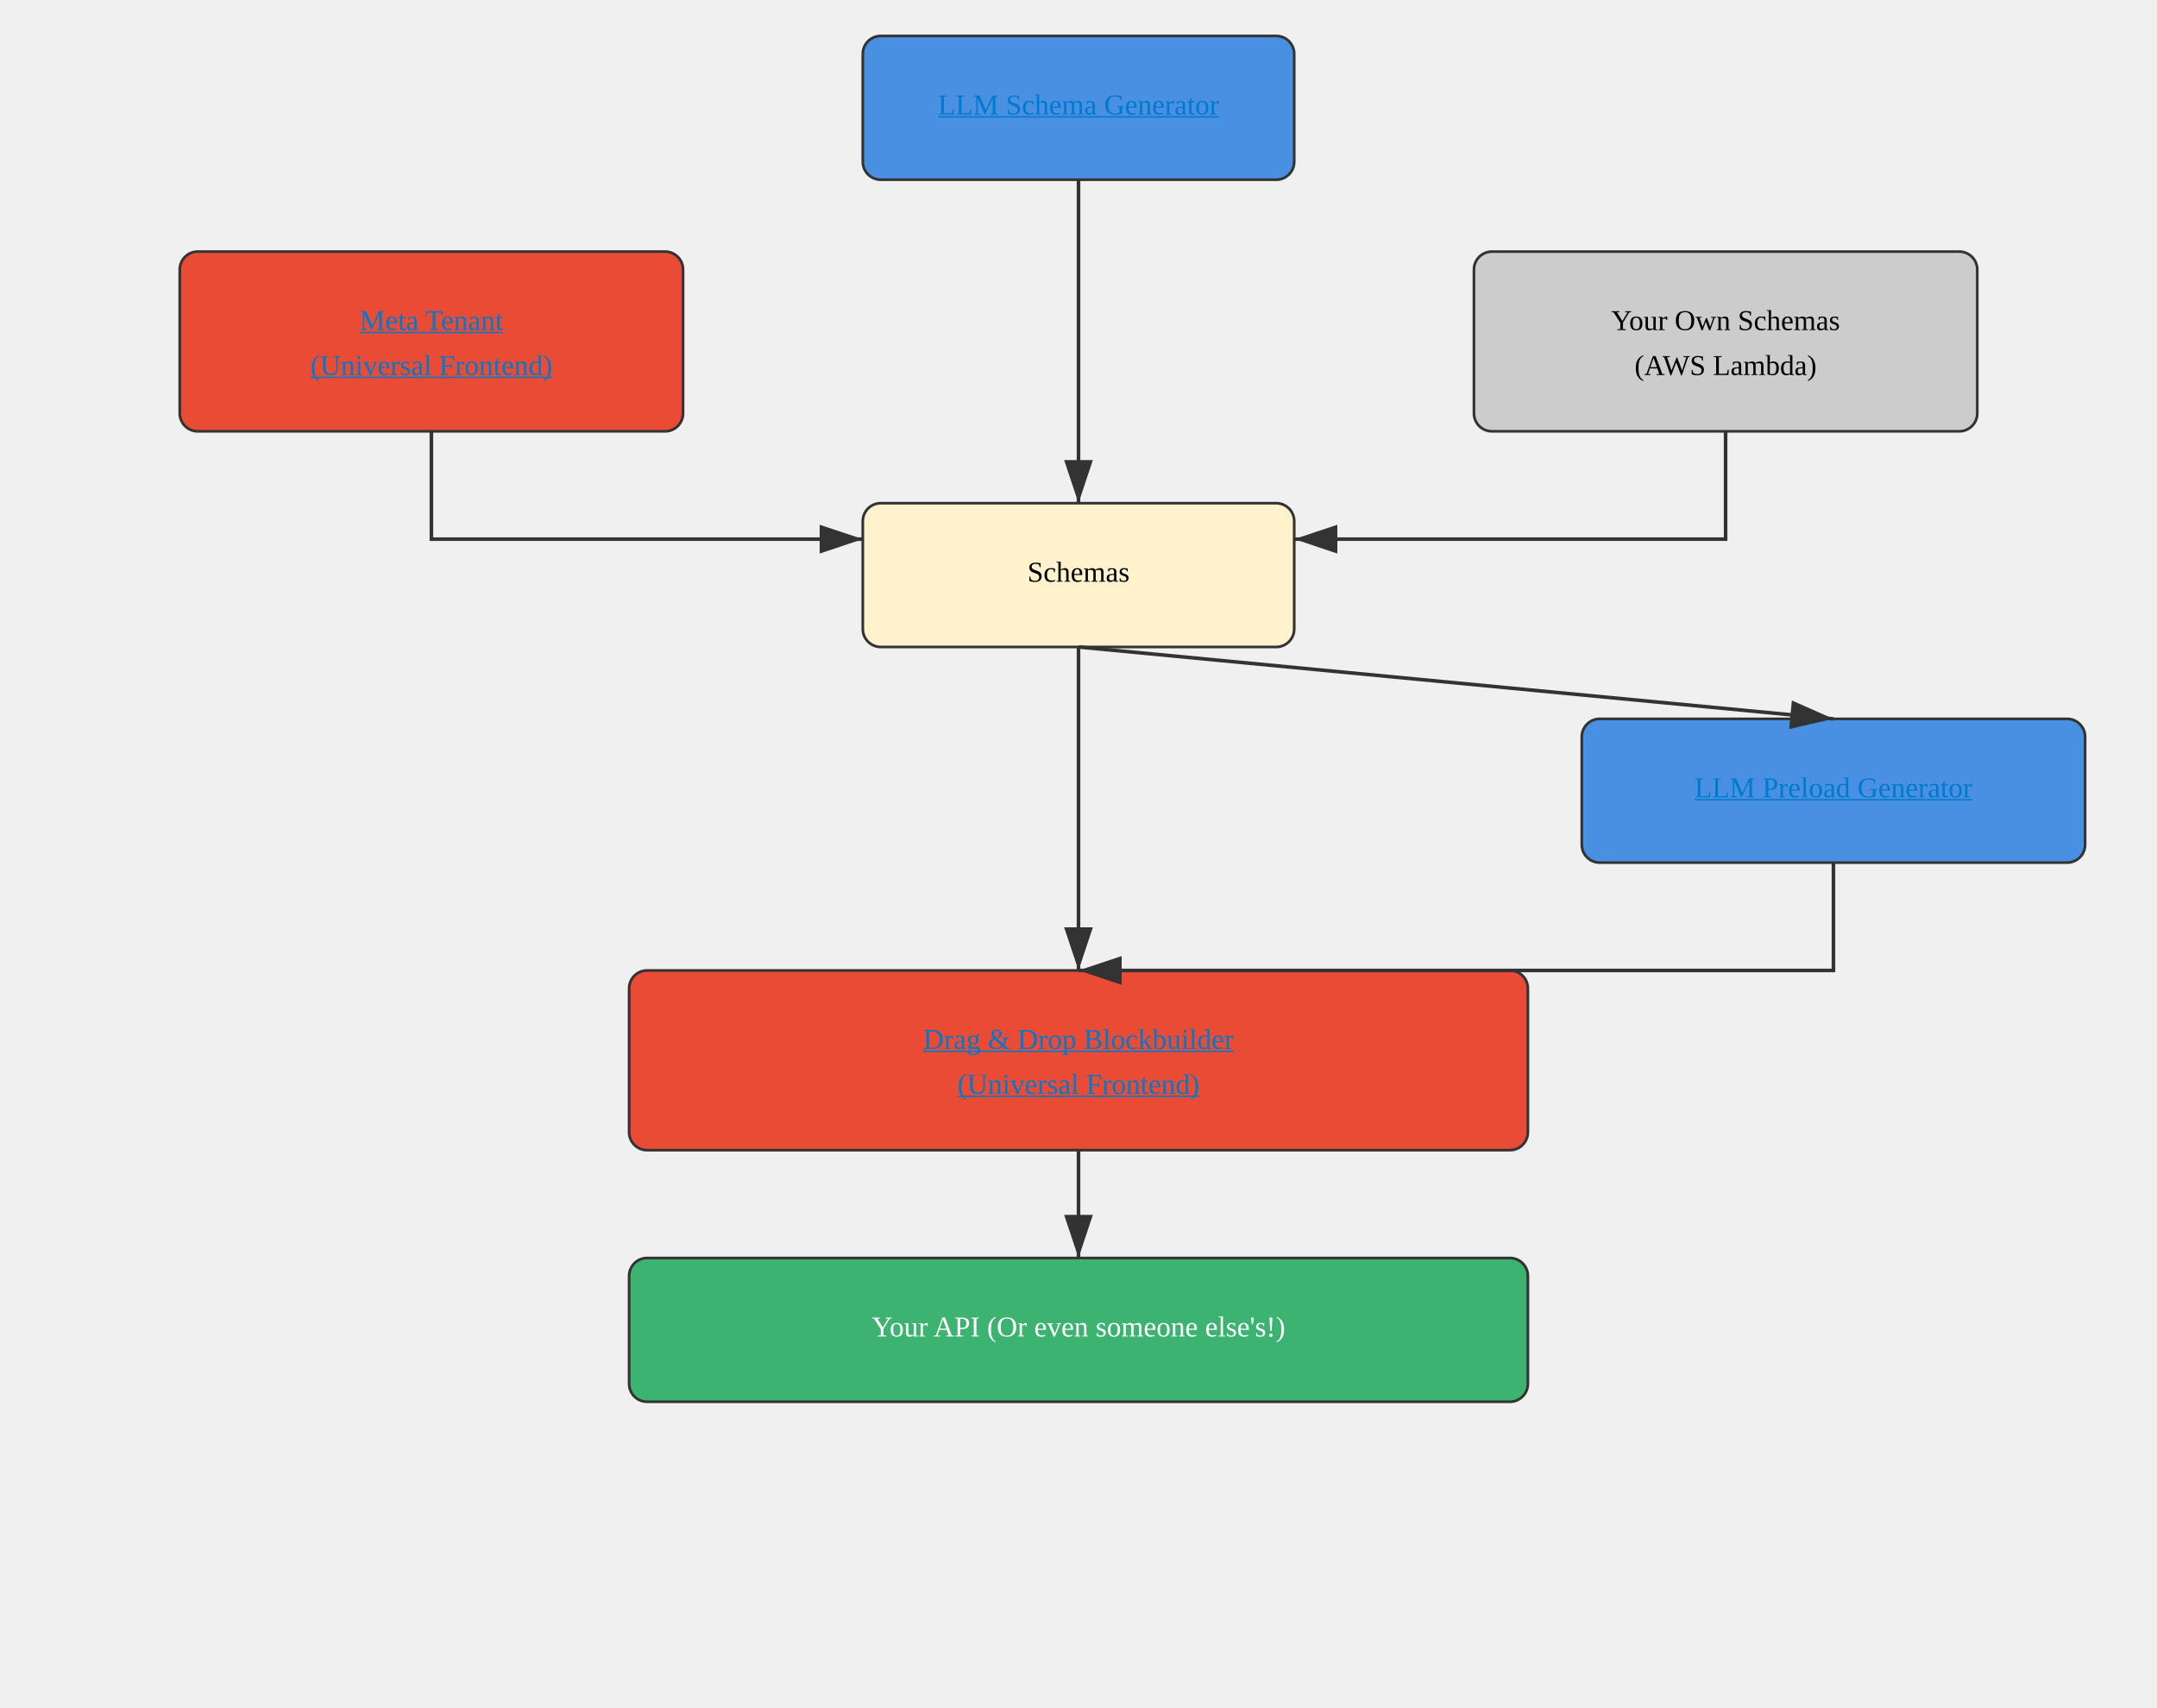
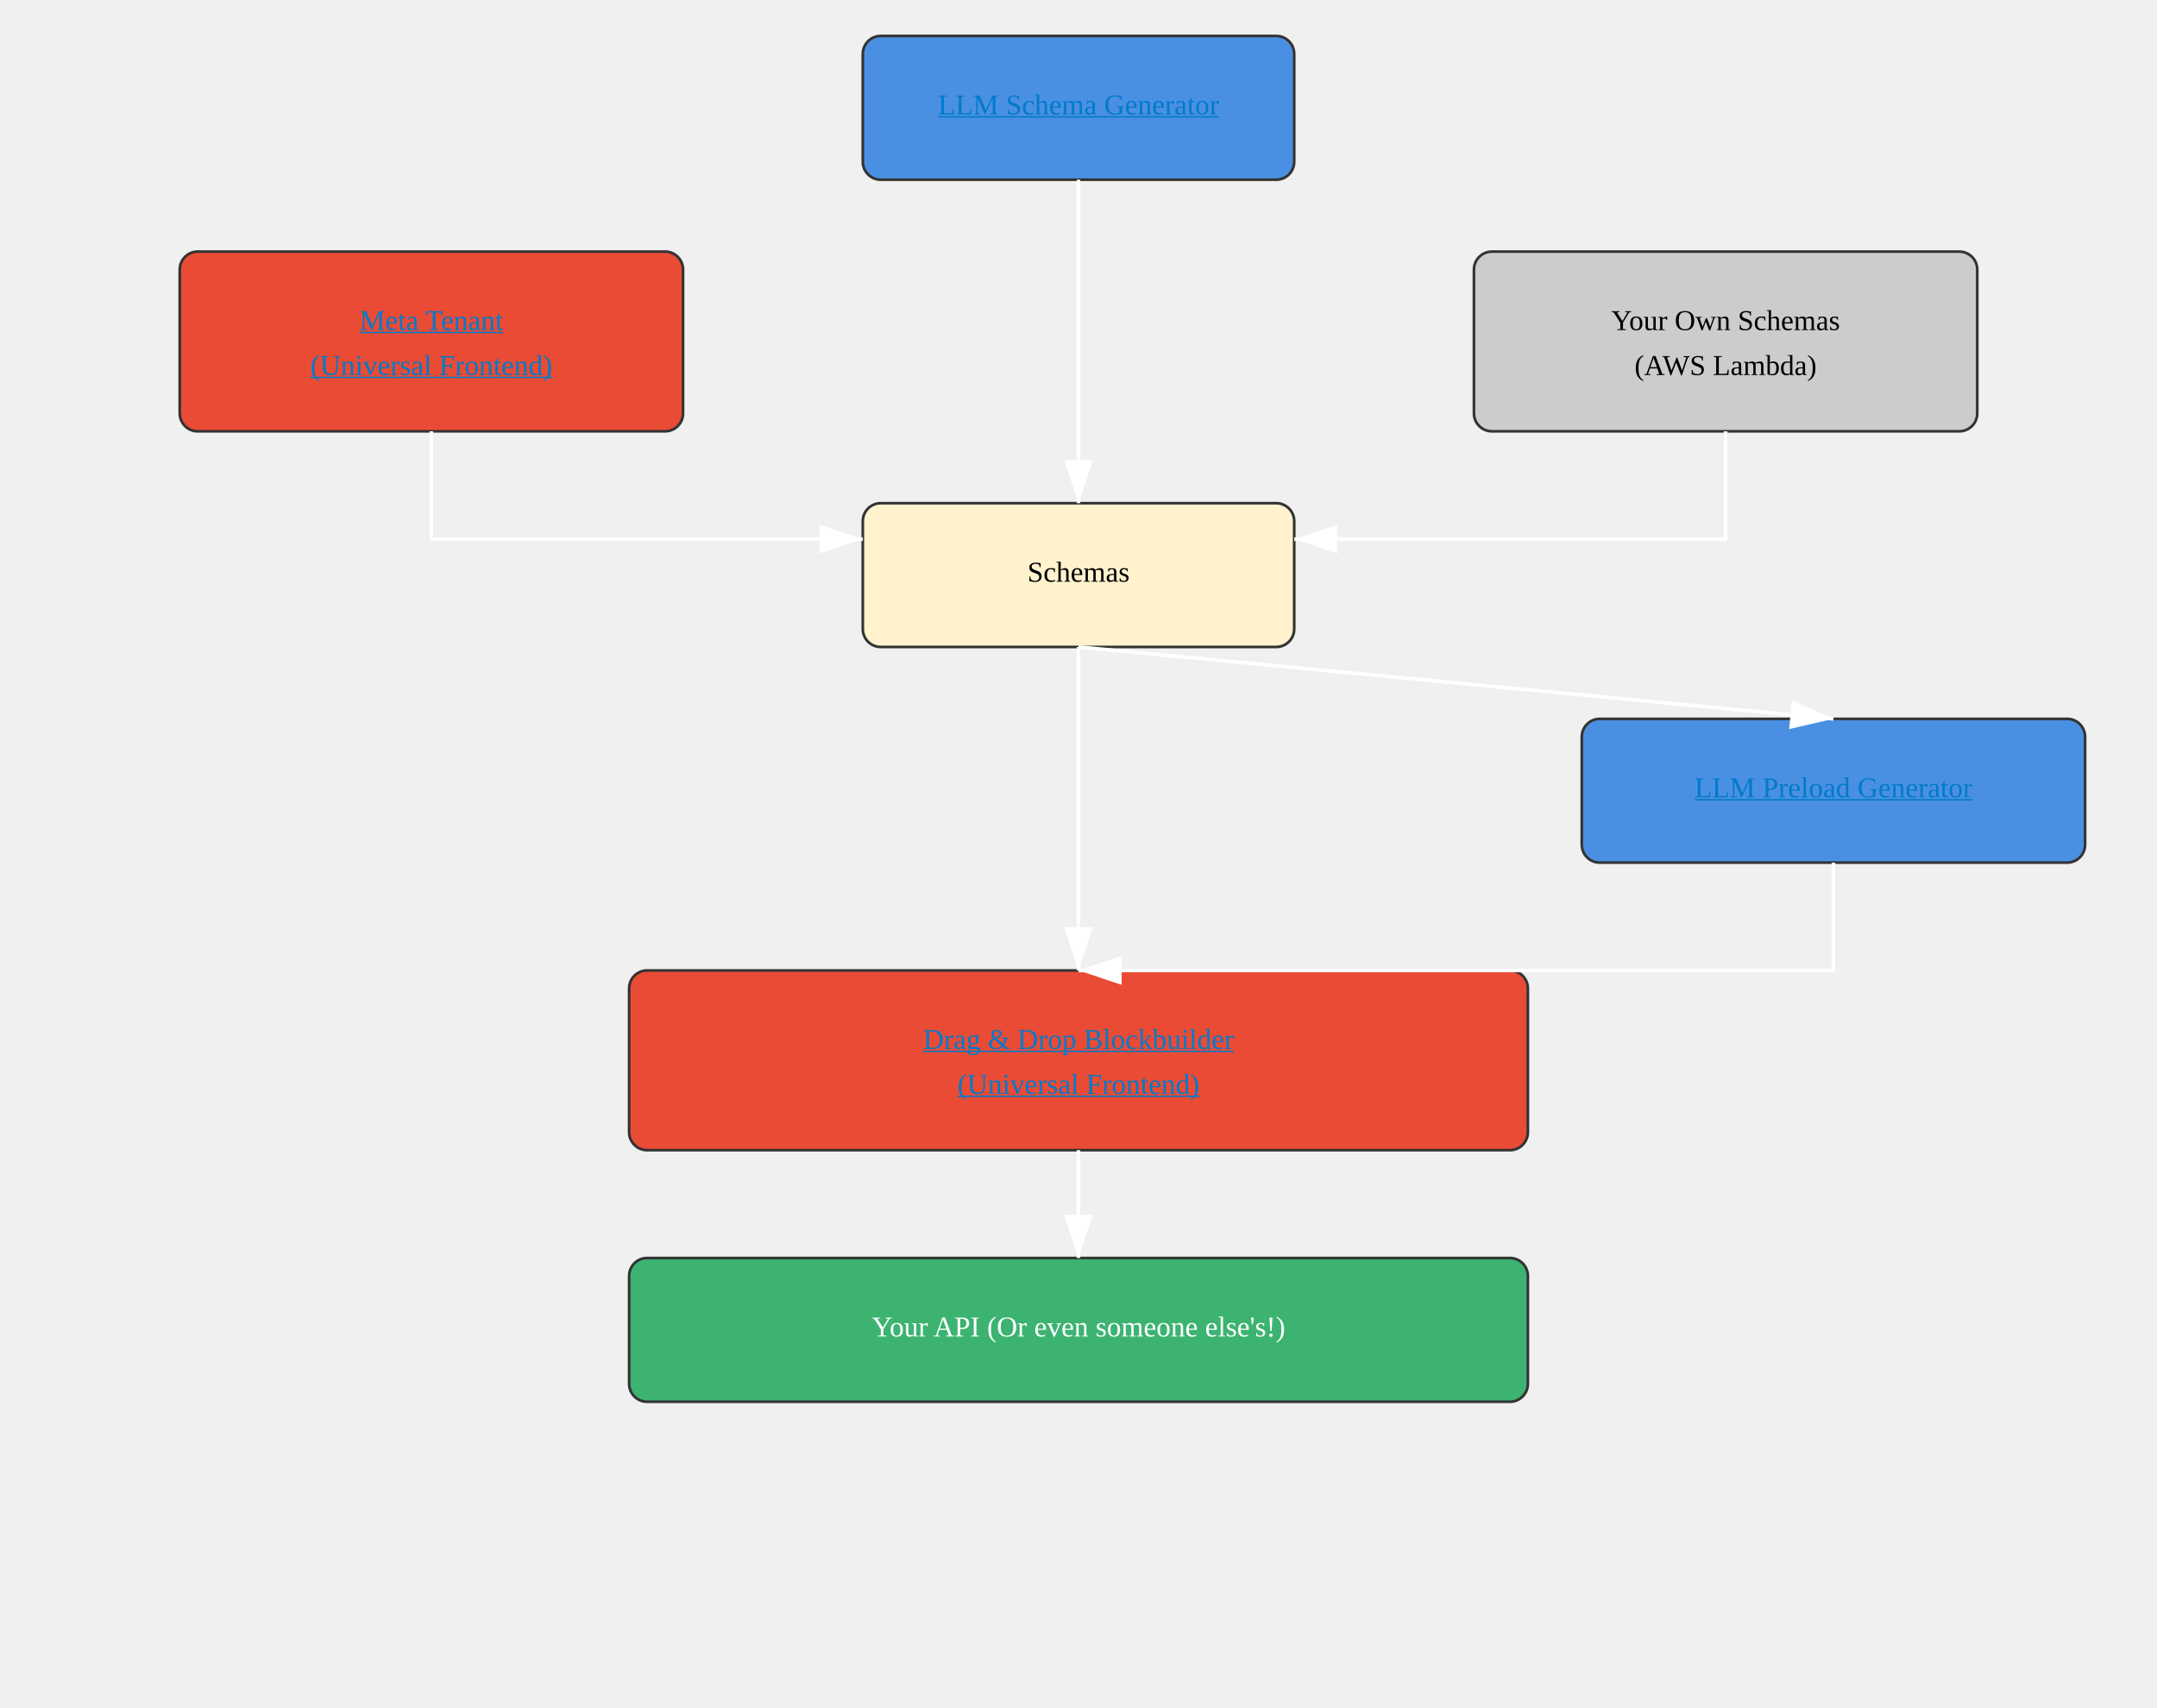
<svg xmlns="http://www.w3.org/2000/svg" width="1200" height="950">
  <style>
    .box { stroke:#333; stroke-width:1.5; rx:10; ry:10; font-family:Arial, Helvetica, sans-serif; font-size:16px; }
-     .arrow { stroke:#333; stroke-width:2; fill:none; marker-end:url(#arrowhead); }
+     .arrow { stroke:#ffffff; stroke-width:2; fill:none; marker-end:url(#arrowhead); }
    .text { text-anchor:middle; dominant-baseline:middle; font-size:16px; }
  </style>
  <defs>
    <marker id="arrowhead" markerWidth="12" markerHeight="8" refX="12" refY="4" orient="auto">
-       <polygon points="0 0, 12 4, 0 8" fill="#333" />
+       <polygon points="0 0, 12 4, 0 8" fill="#ffffff" />
    </marker>
  </defs>
  <a href="llm-schema-generator.html?tenant=sample">
    <rect x="480" y="20" width="240" height="80" fill="#4A90E2" class="box" />
    <text x="600" y="60" class="text" fill="#007acc" text-decoration="underline">LLM Schema Generator</text>
  </a>
  <a href="index.html?tenant=meta">
    <rect x="100" y="140" width="280" height="100" fill="#E94B35" class="box" />
    <text x="240" y="180" class="text" fill="#007acc" text-decoration="underline">Meta Tenant</text>
    <text x="240" y="205" class="text" fill="#007acc" text-decoration="underline">(Universal Frontend)</text>
  </a>
  <rect x="820" y="140" width="280" height="100" fill="#cccccc" class="box" />
  <text x="960" y="180" class="text">Your Own Schemas</text>
  <text x="960" y="205" class="text">(AWS Lambda)</text>
  <rect x="480" y="280" width="240" height="80" fill="#fff2cc" class="box" />
  <text x="600" y="320" class="text">Schemas</text>
  <a href="llm-preload.html?tenant=sample">
    <rect x="880" y="400" width="280" height="80" fill="#4A90E2" class="box" />
    <text x="1020" y="440" class="text" fill="#007acc" text-decoration="underline">LLM Preload Generator</text>
  </a>
  <a href="index.html?tenant=sample">
    <rect x="350" y="540" width="500" height="100" fill="#E94B35" class="box" />
    <text x="600" y="580" class="text" fill="#007acc" text-decoration="underline">Drag &amp; Drop Blockbuilder</text>
    <text x="600" y="605" class="text" fill="#007acc" text-decoration="underline">(Universal Frontend)</text>
  </a>
  <rect x="350" y="700" width="500" height="80" fill="#3CB371" class="box" />
  <text x="600" y="740" class="text" fill="white">Your API (Or even someone else's!)</text>
  <path d="M600 100 L600 280" class="arrow" />
  <path d="M240 240 L240 300 L480 300" class="arrow" />
  <path d="M960 240 L960 300 L720 300" class="arrow" />
  <path d="M600 360 L600 540" class="arrow" />
  <path d="M600 360 L1020 400" class="arrow" />
  <path d="M1020 480 L1020 540 L600 540" class="arrow" />
  <path d="M600 640 L600 700" class="arrow" />
</svg>
